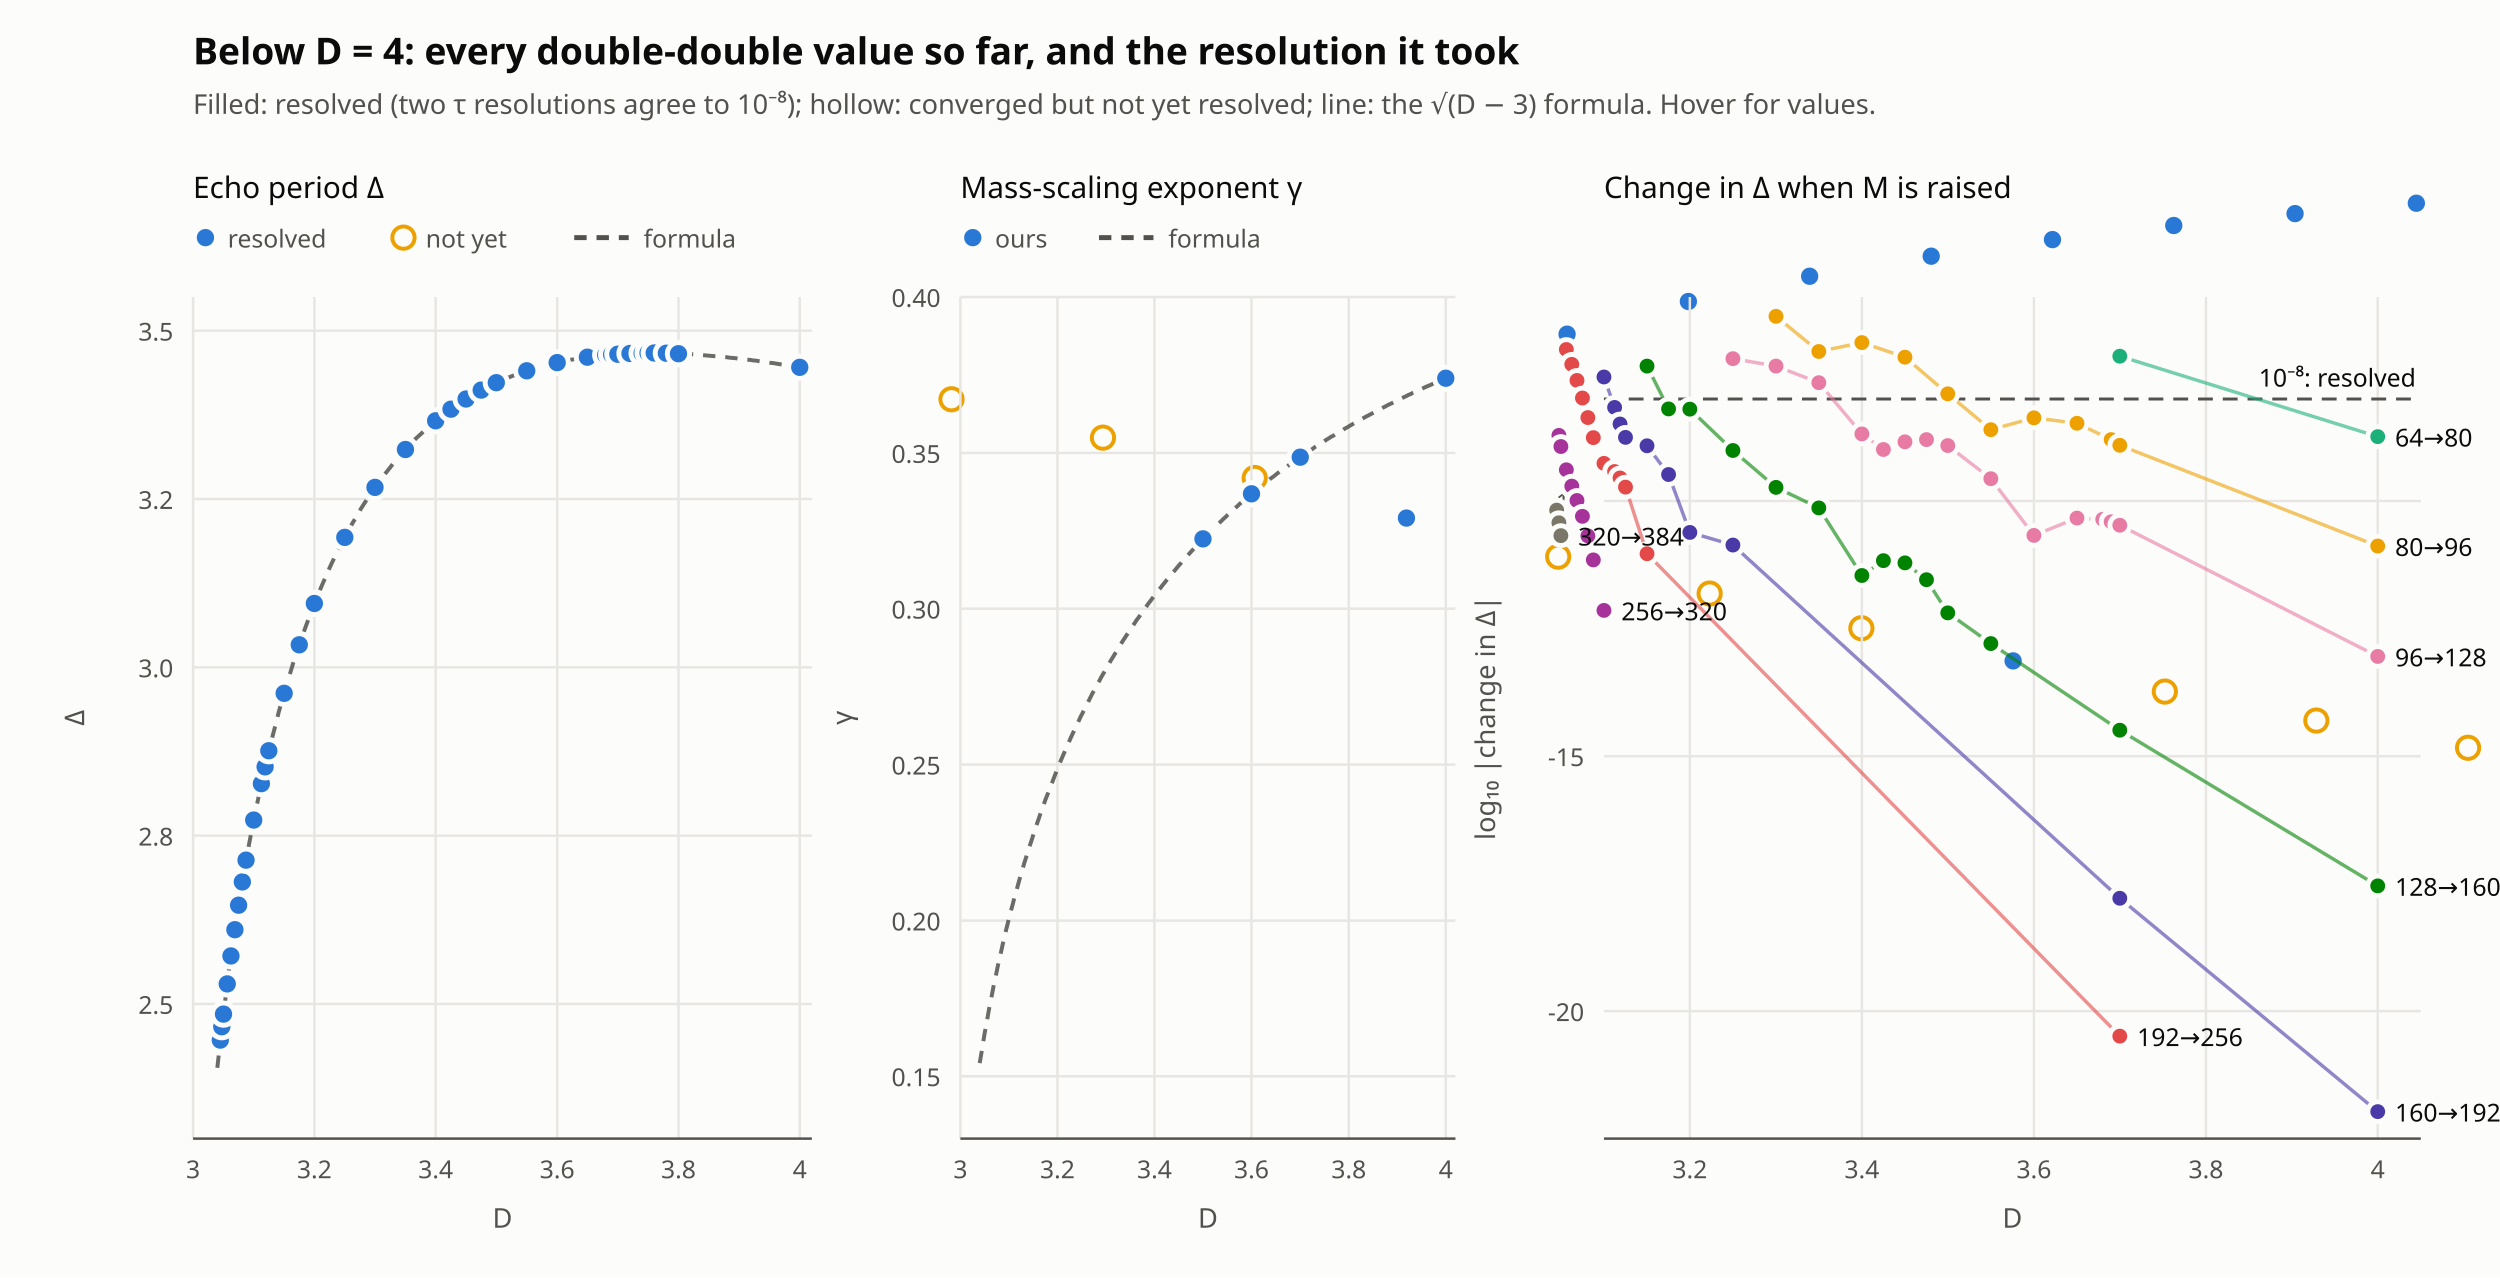
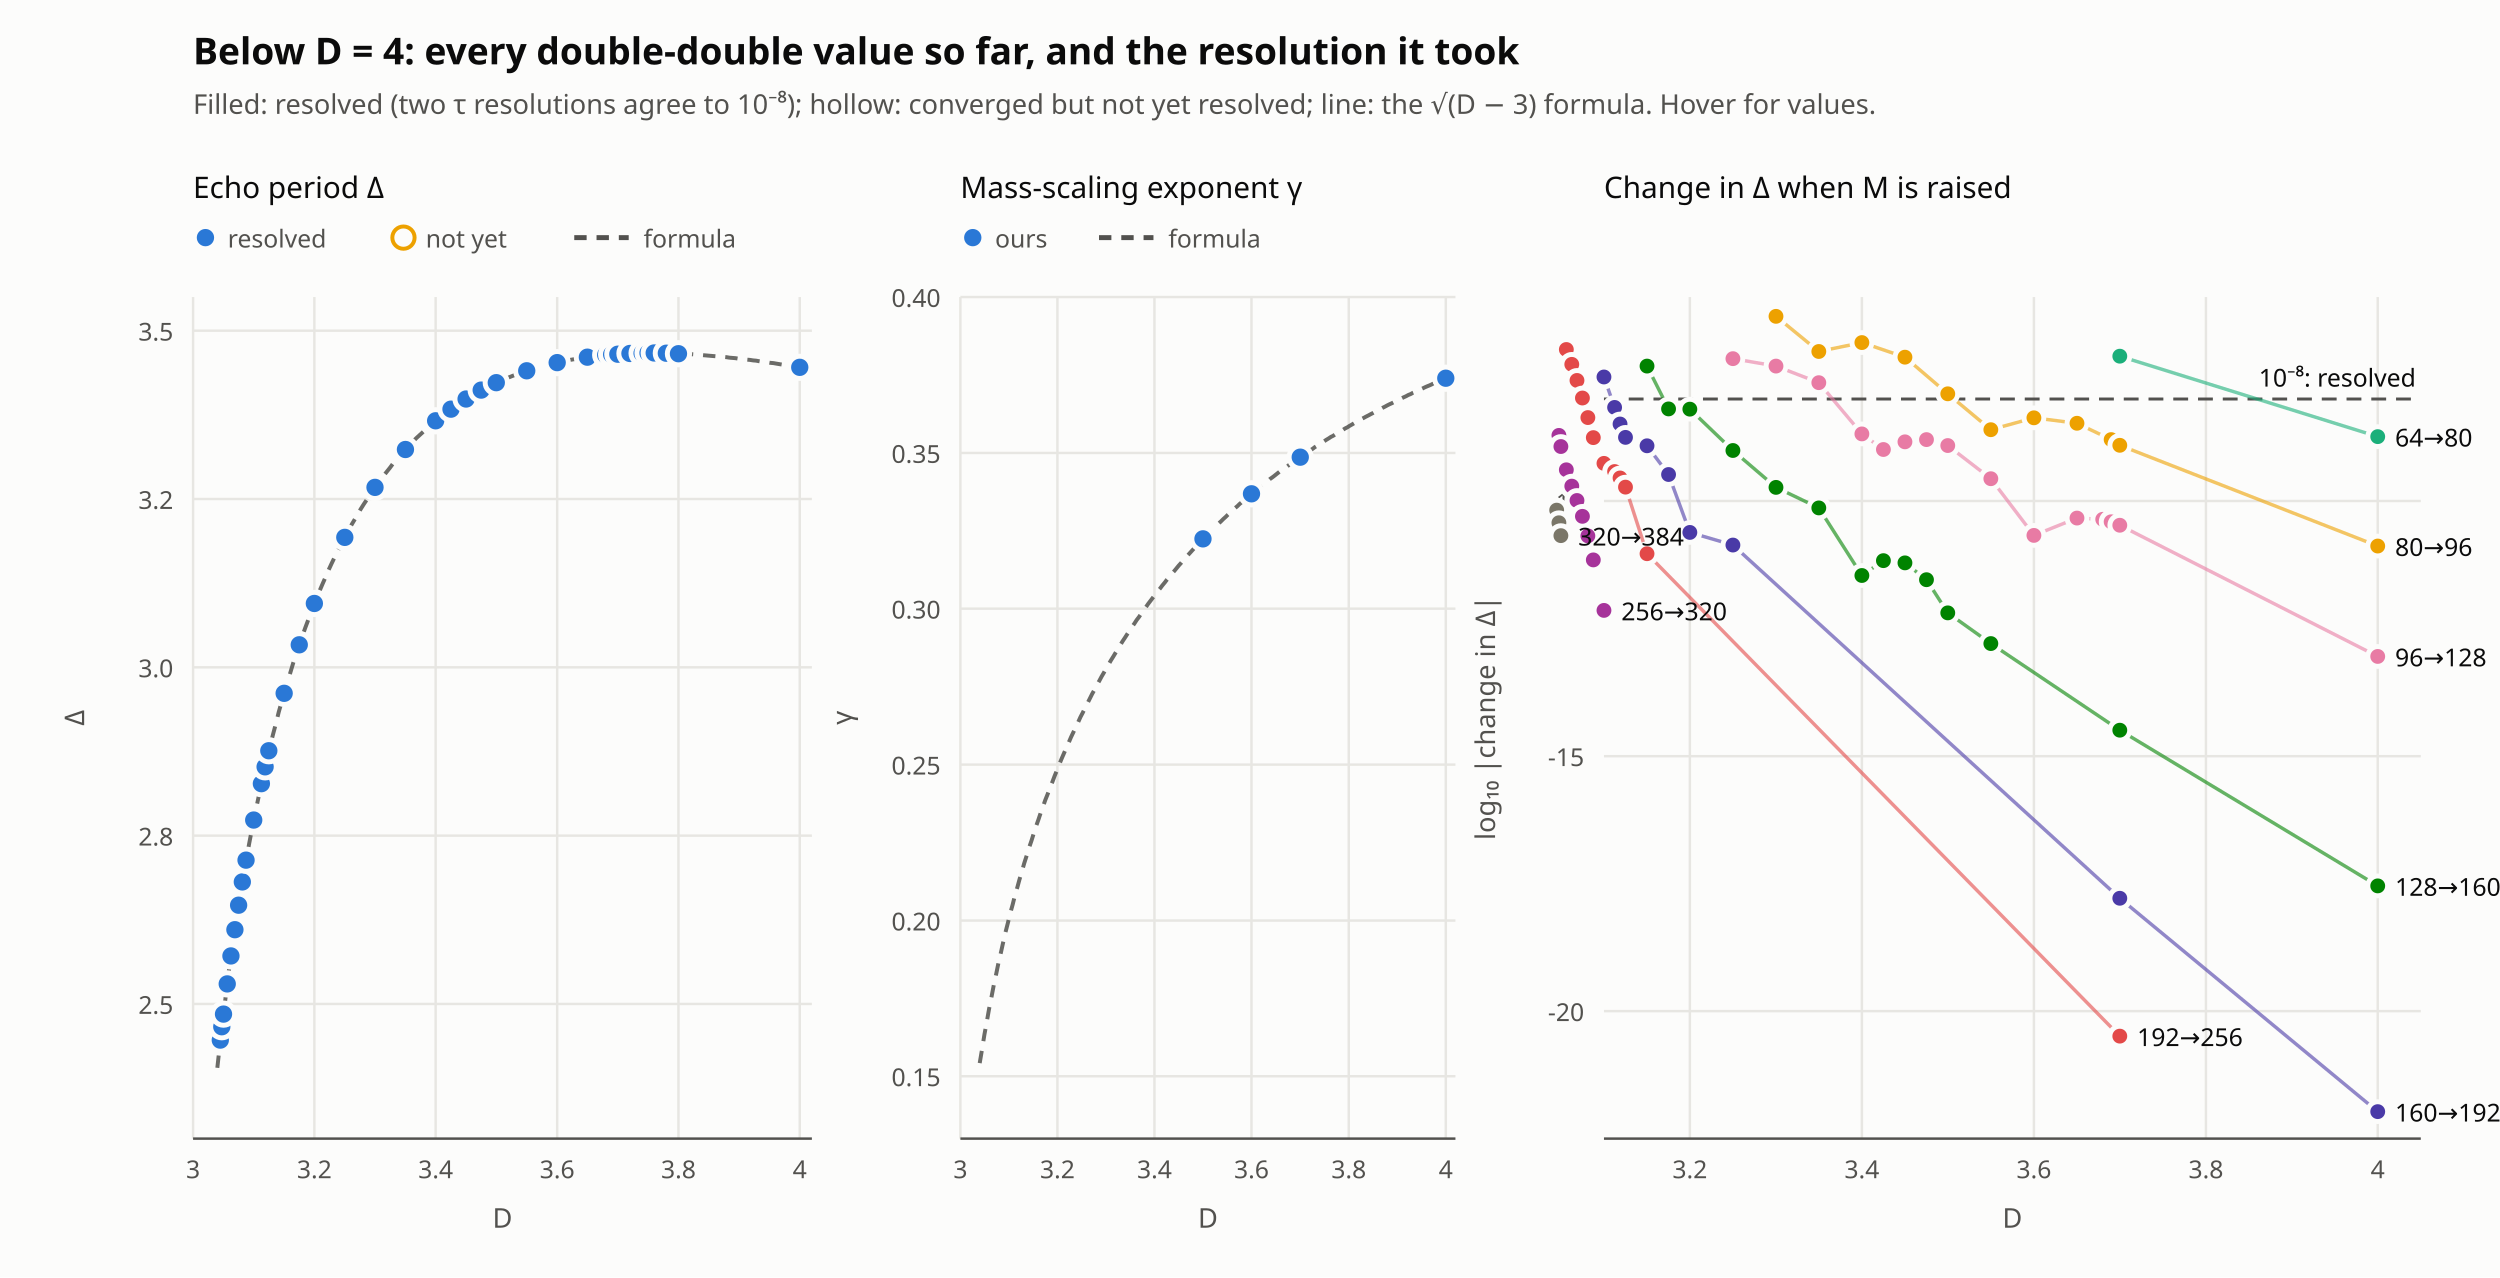
<svg xmlns="http://www.w3.org/2000/svg" width="1010" height="516" viewBox="0 0 1010 516" font-family="system-ui, sans-serif">
  <style>@media (prefers-color-scheme: dark){[fill="#fcfcfb"]{fill:#201f1d}[stroke="#fcfcfb"]{stroke:#201f1d}[fill="#0b0b0b"]{fill:#e8e6e3}[stroke="#0b0b0b"]{stroke:#e8e6e3}[fill="#52514e"]{fill:#a8a49d}[stroke="#52514e"]{stroke:#a8a49d}[fill="#e7e6e2"]{fill:#343230}[stroke="#e7e6e2"]{stroke:#343230}[fill="#efeeea"]{fill:#2a2927}[stroke="#efeeea"]{stroke:#2a2927}[fill="#f5f4f0"]{fill:#232221}[stroke="#f5f4f0"]{stroke:#232221}[fill="#eb6834"]{fill:#dd5c26}[stroke="#eb6834"]{stroke:#dd5c26}[fill="#7a7668"]{fill:#948e82}[stroke="#7a7668"]{stroke:#948e82}}</style>
  <rect width="1010" height="516" fill="#fcfcfb" />
  <text x="78.0" y="26.0" font-size="15" fill="#0b0b0b" text-anchor="start" font-weight="bold">Below D = 4: every double-double value so far, and the resolution it took</text>
  <text x="78.0" y="46.0" font-size="11" fill="#52514e" text-anchor="start" font-weight="normal">Filled: resolved (two τ resolutions agree to 10⁻⁸); hollow: converged but not yet resolved; line: the √(D − 3) formula. Hover for values.</text>
  <text x="78.0" y="80.0" font-size="12" fill="#0b0b0b" text-anchor="start" font-weight="normal">Echo period Δ</text>
  <line x1="78.0" y1="405.6" x2="328.0" y2="405.6" stroke="#e7e6e2" stroke-width="1" />
  <text x="70.0" y="409.6" font-size="10" fill="#52514e" text-anchor="end" font-weight="normal">2.5</text>
  <line x1="78.0" y1="337.6" x2="328.0" y2="337.6" stroke="#e7e6e2" stroke-width="1" />
  <text x="70.0" y="341.6" font-size="10" fill="#52514e" text-anchor="end" font-weight="normal">2.8</text>
  <line x1="78.0" y1="269.6" x2="328.0" y2="269.6" stroke="#e7e6e2" stroke-width="1" />
  <text x="70.0" y="273.6" font-size="10" fill="#52514e" text-anchor="end" font-weight="normal">3.0</text>
  <line x1="78.0" y1="201.6" x2="328.0" y2="201.6" stroke="#e7e6e2" stroke-width="1" />
  <text x="70.0" y="205.6" font-size="10" fill="#52514e" text-anchor="end" font-weight="normal">3.2</text>
  <line x1="78.0" y1="133.6" x2="328.0" y2="133.6" stroke="#e7e6e2" stroke-width="1" />
  <text x="70.0" y="137.6" font-size="10" fill="#52514e" text-anchor="end" font-weight="normal">3.5</text>
  <line x1="78.0" y1="120.0" x2="78.0" y2="460.0" stroke="#e7e6e2" stroke-width="1" />
  <text x="78.0" y="476.0" font-size="10" fill="#52514e" text-anchor="middle" font-weight="normal">3</text>
  <line x1="127.0" y1="120.0" x2="127.0" y2="460.0" stroke="#e7e6e2" stroke-width="1" />
  <text x="127.0" y="476.0" font-size="10" fill="#52514e" text-anchor="middle" font-weight="normal">3.2</text>
  <line x1="176.0" y1="120.0" x2="176.0" y2="460.0" stroke="#e7e6e2" stroke-width="1" />
  <text x="176.0" y="476.0" font-size="10" fill="#52514e" text-anchor="middle" font-weight="normal">3.4</text>
  <line x1="225.1" y1="120.0" x2="225.1" y2="460.0" stroke="#e7e6e2" stroke-width="1" />
  <text x="225.1" y="476.0" font-size="10" fill="#52514e" text-anchor="middle" font-weight="normal">3.6</text>
  <line x1="274.1" y1="120.0" x2="274.1" y2="460.0" stroke="#e7e6e2" stroke-width="1" />
  <text x="274.1" y="476.0" font-size="10" fill="#52514e" text-anchor="middle" font-weight="normal">3.8</text>
  <line x1="323.1" y1="120.0" x2="323.1" y2="460.0" stroke="#e7e6e2" stroke-width="1" />
  <text x="323.1" y="476.0" font-size="10" fill="#52514e" text-anchor="middle" font-weight="normal">4</text>
  <line x1="78.0" y1="460.0" x2="328.0" y2="460.0" stroke="#52514e" stroke-width="1" />
  <text x="203.0" y="496.0" font-size="11" fill="#52514e" text-anchor="middle" font-weight="normal">D</text>
  <text x="34.0" y="290.0" font-size="11" fill="#52514e" text-anchor="middle" transform="rotate(-90 34.0 290.0)">Δ</text>
  <path d="M87.8,431.4 L89.0,420.5 L90.2,410.4 L91.4,400.9 L92.5,391.9 L93.7,383.4 L94.9,375.3 L96.1,367.6 L97.3,360.2 L98.4,353.2 L99.6,346.5 L100.8,340.1 L102.0,333.9 L103.2,328.0 L104.4,322.3 L105.5,316.8 L106.7,311.5 L107.9,306.4 L109.1,301.5 L110.3,296.7 L111.5,292.2 L112.6,287.7 L113.8,283.5 L115.0,279.3 L116.2,275.3 L117.4,271.4 L118.5,267.7 L119.7,264.0 L120.9,260.5 L122.1,257.1 L123.3,253.7 L124.5,250.5 L125.6,247.4 L126.8,244.3 L128.0,241.4 L129.2,238.5 L130.4,235.7 L131.6,233.0 L132.7,230.4 L133.9,227.8 L135.1,225.3 L136.3,222.9 L137.5,220.5 L138.6,218.3 L139.8,216.0 L141.0,213.9 L142.2,211.7 L143.4,209.7 L144.6,207.7 L145.7,205.7 L146.9,203.8 L148.1,202.0 L149.3,200.2 L150.5,198.4 L151.7,196.7 L152.8,195.1 L154.0,193.5 L155.2,191.9 L156.4,190.4 L157.6,188.9 L158.7,187.4 L159.9,186.0 L161.1,184.6 L162.3,183.3 L163.5,182.0 L164.7,180.7 L165.8,179.4 L167.0,178.2 L168.2,177.0 L169.4,175.9 L170.6,174.8 L171.8,173.7 L172.9,172.6 L174.1,171.6 L175.3,170.6 L176.5,169.6 L177.7,168.7 L178.8,167.7 L180.0,166.8 L181.2,166.0 L182.4,165.1 L183.6,164.3 L184.8,163.5 L185.9,162.7 L187.1,161.9 L188.3,161.2 L189.5,160.4 L190.7,159.7 L191.9,159.1 L193.0,158.4 L194.2,157.7 L195.4,157.1 L196.6,156.5 L197.8,155.9 L198.9,155.3 L200.1,154.8 L201.3,154.3 L202.5,153.7 L203.7,153.2 L204.9,152.7 L206.0,152.3 L207.2,151.8 L208.4,151.3 L209.6,150.9 L210.8,150.5 L212.0,150.1 L213.1,149.7 L214.3,149.3 L215.5,149.0 L216.7,148.6 L217.9,148.3 L219.0,147.9 L220.2,147.6 L221.4,147.3 L222.6,147.0 L223.8,146.8 L225.0,146.5 L226.1,146.2 L227.3,146.0 L228.5,145.7 L229.7,145.5 L230.9,145.3 L232.1,145.1 L233.2,144.9 L234.4,144.7 L235.6,144.5 L236.8,144.4 L238.0,144.2 L239.1,144.0 L240.3,143.9 L241.5,143.8 L242.7,143.6 L243.9,143.5 L245.1,143.4 L246.2,143.3 L247.4,143.2 L248.6,143.1 L249.8,143.1 L251.0,143.0 L252.2,142.9 L253.3,142.9 L254.5,142.8 L255.7,142.8 L256.9,142.7 L258.1,142.7 L259.2,142.7 L260.4,142.7 L261.6,142.6 L262.8,142.6 L264.0,142.6 L265.2,142.6 L266.3,142.7 L267.5,142.7 L268.7,142.7 L269.9,142.7 L271.1,142.8 L272.3,142.8 L273.4,142.8 L274.6,142.9 L275.8,143.0 L277.0,143.0 L278.2,143.1 L279.3,143.1 L280.5,143.2 L281.7,143.3 L282.9,143.4 L284.1,143.5 L285.3,143.6 L286.4,143.7 L287.6,143.8 L288.8,143.9 L290.0,144.0 L291.2,144.1 L292.4,144.2 L293.5,144.3 L294.7,144.5 L295.9,144.6 L297.1,144.7 L298.3,144.9 L299.5,145.0 L300.6,145.1 L301.8,145.3 L303.0,145.4 L304.2,145.6 L305.4,145.7 L306.5,145.9 L307.7,146.1 L308.9,146.2 L310.1,146.4 L311.3,146.6 L312.5,146.7 L313.6,146.9 L314.8,147.1 L316.0,147.3 L317.2,147.5 L318.4,147.7 L319.6,147.8 L320.7,148.0 L321.9,148.2 L323.1,148.4" fill="none" stroke="#52514e" stroke-width="1.6" stroke-opacity="0.85" stroke-linejoin="round" stroke-dasharray="5 4" />
  <g>
    <circle cx="89.0" cy="420.2" r="4.5" fill="#2a78d6" stroke="#fcfcfb" stroke-width="2" />
  </g>
  <g>
    <circle cx="89.6" cy="414.8" r="4.5" fill="#2a78d6" stroke="#fcfcfb" stroke-width="2" />
  </g>
  <g>
    <circle cx="90.3" cy="409.7" r="4.5" fill="#2a78d6" stroke="#fcfcfb" stroke-width="2" />
  </g>
  <g>
    <circle cx="91.8" cy="397.5" r="4.5" fill="#2a78d6" stroke="#fcfcfb" stroke-width="2" />
  </g>
  <g>
    <circle cx="93.3" cy="386.2" r="4.5" fill="#2a78d6" stroke="#fcfcfb" stroke-width="2" />
  </g>
  <g>
    <circle cx="94.9" cy="375.6" r="4.5" fill="#2a78d6" stroke="#fcfcfb" stroke-width="2" />
  </g>
  <g>
    <circle cx="96.4" cy="365.7" r="4.5" fill="#2a78d6" stroke="#fcfcfb" stroke-width="2" />
  </g>
  <g>
    <circle cx="97.9" cy="356.3" r="4.5" fill="#2a78d6" stroke="#fcfcfb" stroke-width="2" />
  </g>
  <g>
    <circle cx="99.4" cy="347.5" r="4.5" fill="#2a78d6" stroke="#fcfcfb" stroke-width="2" />
  </g>
  <g>
    <circle cx="102.5" cy="331.3" r="4.5" fill="#2a78d6" stroke="#fcfcfb" stroke-width="2" />
  </g>
  <g>
    <circle cx="105.6" cy="316.6" r="4.5" fill="#2a78d6" stroke="#fcfcfb" stroke-width="2" />
  </g>
  <g>
    <circle cx="107.1" cy="309.8" r="4.5" fill="#2a78d6" stroke="#fcfcfb" stroke-width="2" />
  </g>
  <g>
    <circle cx="108.6" cy="303.3" r="4.5" fill="#2a78d6" stroke="#fcfcfb" stroke-width="2" />
  </g>
  <g>
    <circle cx="114.8" cy="280.1" r="4.5" fill="#2a78d6" stroke="#fcfcfb" stroke-width="2" />
  </g>
  <g>
    <circle cx="120.9" cy="260.5" r="4.5" fill="#2a78d6" stroke="#fcfcfb" stroke-width="2" />
  </g>
  <g>
    <circle cx="127.0" cy="243.8" r="4.5" fill="#2a78d6" stroke="#fcfcfb" stroke-width="2" />
  </g>
  <g>
    <circle cx="139.3" cy="217.1" r="4.5" fill="#2a78d6" stroke="#fcfcfb" stroke-width="2" />
  </g>
  <g>
    <circle cx="151.5" cy="196.9" r="4.5" fill="#2a78d6" stroke="#fcfcfb" stroke-width="2" />
  </g>
  <g>
    <circle cx="163.8" cy="181.6" r="4.5" fill="#2a78d6" stroke="#fcfcfb" stroke-width="2" />
  </g>
  <g>
    <circle cx="176.0" cy="170.0" r="4.5" fill="#2a78d6" stroke="#fcfcfb" stroke-width="2" />
  </g>
  <g>
    <circle cx="182.2" cy="165.3" r="4.5" fill="#2a78d6" stroke="#fcfcfb" stroke-width="2" />
  </g>
  <g>
    <circle cx="188.3" cy="161.2" r="4.5" fill="#2a78d6" stroke="#fcfcfb" stroke-width="2" />
  </g>
  <g>
    <circle cx="194.4" cy="157.6" r="4.5" fill="#2a78d6" stroke="#fcfcfb" stroke-width="2" />
  </g>
  <g>
    <circle cx="200.5" cy="154.6" r="4.5" fill="#2a78d6" stroke="#fcfcfb" stroke-width="2" />
  </g>
  <g>
    <circle cx="212.8" cy="149.8" r="4.5" fill="#2a78d6" stroke="#fcfcfb" stroke-width="2" />
  </g>
  <g>
    <circle cx="225.1" cy="146.5" r="4.5" fill="#2a78d6" stroke="#fcfcfb" stroke-width="2" />
  </g>
  <g>
    <circle cx="237.3" cy="144.3" r="4.5" fill="#2a78d6" stroke="#fcfcfb" stroke-width="2" />
  </g>
  <g>
    <circle cx="244.7" cy="143.4" r="4.5" fill="#2a78d6" stroke="#fcfcfb" stroke-width="2" />
  </g>
  <g>
    <circle cx="247.1" cy="143.2" r="4.5" fill="#2a78d6" stroke="#fcfcfb" stroke-width="2" />
  </g>
  <g>
    <circle cx="249.6" cy="143.1" r="4.5" fill="#2a78d6" stroke="#fcfcfb" stroke-width="2" />
  </g>
  <g>
    <circle cx="254.5" cy="142.8" r="4.5" fill="#2a78d6" stroke="#fcfcfb" stroke-width="2" />
  </g>
  <g>
    <circle cx="259.4" cy="142.7" r="4.5" fill="#2a78d6" stroke="#fcfcfb" stroke-width="2" />
  </g>
  <g>
    <circle cx="261.8" cy="142.6" r="4.5" fill="#2a78d6" stroke="#fcfcfb" stroke-width="2" />
  </g>
  <g>
    <circle cx="264.3" cy="142.6" r="4.5" fill="#2a78d6" stroke="#fcfcfb" stroke-width="2" />
  </g>
  <g>
    <circle cx="269.2" cy="142.7" r="4.5" fill="#2a78d6" stroke="#fcfcfb" stroke-width="2" />
  </g>
  <g>
    <circle cx="274.1" cy="142.9" r="4.5" fill="#2a78d6" stroke="#fcfcfb" stroke-width="2" />
  </g>
  <g>
    <circle cx="323.1" cy="148.4" r="4.5" fill="#2a78d6" stroke="#fcfcfb" stroke-width="2" />
  </g>
  <g>
-     <circle cx="384.4" cy="161.3" r="4.5" fill="#fcfcfb" stroke="#eda100" stroke-width="1.6" />
-   </g>
-   <g>
-     <circle cx="445.6" cy="176.8" r="4.5" fill="#fcfcfb" stroke="#eda100" stroke-width="1.6" />
-   </g>
-   <g>
-     <circle cx="506.9" cy="193.1" r="4.5" fill="#fcfcfb" stroke="#eda100" stroke-width="1.6" />
-   </g>
-   <g>
-     <circle cx="568.2" cy="209.3" r="4.5" fill="#2a78d6" stroke="#fcfcfb" stroke-width="2" />
-   </g>
-   <g>
-     <circle cx="629.5" cy="224.9" r="4.5" fill="#fcfcfb" stroke="#eda100" stroke-width="1.6" />
-   </g>
-   <g>
-     <circle cx="690.7" cy="239.8" r="4.5" fill="#fcfcfb" stroke="#eda100" stroke-width="1.6" />
-   </g>
-   <g>
-     <circle cx="752.0" cy="253.8" r="4.5" fill="#fcfcfb" stroke="#eda100" stroke-width="1.6" />
-   </g>
-   <g>
-     <circle cx="813.3" cy="267.0" r="4.5" fill="#2a78d6" stroke="#fcfcfb" stroke-width="2" />
-   </g>
-   <g>
-     <circle cx="874.6" cy="279.4" r="4.5" fill="#fcfcfb" stroke="#eda100" stroke-width="1.6" />
-   </g>
-   <g>
-     <circle cx="935.8" cy="291.1" r="4.5" fill="#fcfcfb" stroke="#eda100" stroke-width="1.6" />
-   </g>
-   <g>
-     <circle cx="997.1" cy="302.1" r="4.5" fill="#fcfcfb" stroke="#eda100" stroke-width="1.6" />
-   </g>
-   <g>
-     <circle cx="1058.4" cy="312.4" r="4.5" fill="#fcfcfb" stroke="#eda100" stroke-width="1.6" />
-   </g>
-   <g>
-     <circle cx="1119.7" cy="322.1" r="4.5" fill="#fcfcfb" stroke="#eda100" stroke-width="1.6" />
-   </g>
-   <g>
-     <circle cx="1180.9" cy="331.2" r="4.5" fill="#fcfcfb" stroke="#eda100" stroke-width="1.6" />
-   </g>
-   <g>
-     <circle cx="1195.5" cy="333.3" r="4.5" fill="#fcfcfb" stroke="#eda100" stroke-width="1.6" />
-   </g>
-   <g>
-     <circle cx="1242.2" cy="339.8" r="4.5" fill="#fcfcfb" stroke="#eda100" stroke-width="1.6" />
-   </g>
-   <g>
-     <circle cx="1273.6" cy="344.1" r="4.5" fill="#fcfcfb" stroke="#eda100" stroke-width="1.6" />
-   </g>
-   <g>
-     <circle cx="1303.5" cy="348.0" r="4.5" fill="#2a78d6" stroke="#fcfcfb" stroke-width="2" />
-   </g>
-   <g>
-     <circle cx="1318.0" cy="349.9" r="4.5" fill="#fcfcfb" stroke="#eda100" stroke-width="1.6" />
-   </g>
-   <g>
-     <circle cx="1337.2" cy="352.3" r="4.5" fill="#fcfcfb" stroke="#eda100" stroke-width="1.6" />
-   </g>
-   <g>
-     <circle cx="1352.5" cy="354.2" r="4.5" fill="#fcfcfb" stroke="#eda100" stroke-width="1.6" />
-   </g>
-   <g>
    <circle cx="83.0" cy="96.0" r="4.5" fill="#2a78d6" stroke="#fcfcfb" stroke-width="2" />
  </g>
  <text x="92.0" y="100.0" font-size="10" fill="#52514e" text-anchor="start" font-weight="normal">resolved</text>
  <g>
    <circle cx="163.0" cy="96.0" r="4.5" fill="#fcfcfb" stroke="#eda100" stroke-width="1.6" />
  </g>
  <text x="172.0" y="100.0" font-size="10" fill="#52514e" text-anchor="start" font-weight="normal">not yet</text>
  <line x1="232.0" y1="96.0" x2="254.0" y2="96.0" stroke="#52514e" stroke-width="2" stroke-dasharray="5 4" />
  <text x="260.0" y="100.0" font-size="10" fill="#52514e" text-anchor="start" font-weight="normal">formula</text>
  <text x="388.0" y="80.0" font-size="12" fill="#0b0b0b" text-anchor="start" font-weight="normal">Mass-scaling exponent γ</text>
  <line x1="388.0" y1="434.8" x2="588.0" y2="434.8" stroke="#e7e6e2" stroke-width="1" />
  <text x="380.0" y="438.8" font-size="10" fill="#52514e" text-anchor="end" font-weight="normal">0.15</text>
  <line x1="388.0" y1="371.9" x2="588.0" y2="371.9" stroke="#e7e6e2" stroke-width="1" />
  <text x="380.0" y="375.9" font-size="10" fill="#52514e" text-anchor="end" font-weight="normal">0.20</text>
  <line x1="388.0" y1="308.9" x2="588.0" y2="308.9" stroke="#e7e6e2" stroke-width="1" />
  <text x="380.0" y="312.9" font-size="10" fill="#52514e" text-anchor="end" font-weight="normal">0.25</text>
  <line x1="388.0" y1="245.9" x2="588.0" y2="245.9" stroke="#e7e6e2" stroke-width="1" />
  <text x="380.0" y="249.9" font-size="10" fill="#52514e" text-anchor="end" font-weight="normal">0.30</text>
  <line x1="388.0" y1="183.0" x2="588.0" y2="183.0" stroke="#e7e6e2" stroke-width="1" />
  <text x="380.0" y="187.0" font-size="10" fill="#52514e" text-anchor="end" font-weight="normal">0.35</text>
  <line x1="388.0" y1="120.0" x2="588.0" y2="120.0" stroke="#e7e6e2" stroke-width="1" />
  <text x="380.0" y="124.0" font-size="10" fill="#52514e" text-anchor="end" font-weight="normal">0.40</text>
  <line x1="388.0" y1="120.0" x2="388.0" y2="460.0" stroke="#e7e6e2" stroke-width="1" />
  <text x="388.0" y="476.0" font-size="10" fill="#52514e" text-anchor="middle" font-weight="normal">3</text>
  <line x1="427.2" y1="120.0" x2="427.2" y2="460.0" stroke="#e7e6e2" stroke-width="1" />
  <text x="427.2" y="476.0" font-size="10" fill="#52514e" text-anchor="middle" font-weight="normal">3.2</text>
  <line x1="466.4" y1="120.0" x2="466.4" y2="460.0" stroke="#e7e6e2" stroke-width="1" />
  <text x="466.4" y="476.0" font-size="10" fill="#52514e" text-anchor="middle" font-weight="normal">3.4</text>
  <line x1="505.6" y1="120.0" x2="505.6" y2="460.0" stroke="#e7e6e2" stroke-width="1" />
  <text x="505.6" y="476.0" font-size="10" fill="#52514e" text-anchor="middle" font-weight="normal">3.6</text>
  <line x1="544.9" y1="120.0" x2="544.9" y2="460.0" stroke="#e7e6e2" stroke-width="1" />
  <text x="544.9" y="476.0" font-size="10" fill="#52514e" text-anchor="middle" font-weight="normal">3.8</text>
  <line x1="584.1" y1="120.0" x2="584.1" y2="460.0" stroke="#e7e6e2" stroke-width="1" />
  <text x="584.1" y="476.0" font-size="10" fill="#52514e" text-anchor="middle" font-weight="normal">4</text>
  <line x1="388.0" y1="460.0" x2="588.0" y2="460.0" stroke="#52514e" stroke-width="1" />
  <text x="488.0" y="496.0" font-size="11" fill="#52514e" text-anchor="middle" font-weight="normal">D</text>
  <text x="344.0" y="290.0" font-size="11" fill="#52514e" text-anchor="middle" transform="rotate(-90 344.0 290.0)">γ</text>
  <path d="M395.8,429.5 L396.8,423.6 L397.7,418.0 L398.7,412.6 L399.6,407.5 L400.6,402.6 L401.5,397.9 L402.5,393.3 L403.4,388.9 L404.4,384.7 L405.3,380.6 L406.2,376.7 L407.2,372.8 L408.1,369.1 L409.1,365.5 L410.0,361.9 L411.0,358.5 L411.9,355.2 L412.9,351.9 L413.8,348.7 L414.8,345.6 L415.7,342.6 L416.7,339.7 L417.6,336.8 L418.5,334.0 L419.5,331.2 L420.4,328.5 L421.4,325.8 L422.3,323.2 L423.3,320.7 L424.2,318.2 L425.2,315.8 L426.1,313.4 L427.1,311.0 L428.0,308.7 L428.9,306.5 L429.9,304.2 L430.8,302.1 L431.8,299.9 L432.7,297.8 L433.7,295.7 L434.6,293.7 L435.6,291.7 L436.5,289.7 L437.5,287.8 L438.4,285.9 L439.4,284.0 L440.3,282.2 L441.2,280.4 L442.2,278.6 L443.1,276.8 L444.1,275.1 L445.0,273.4 L446.0,271.7 L446.9,270.0 L447.9,268.4 L448.8,266.8 L449.8,265.2 L450.7,263.7 L451.7,262.1 L452.6,260.6 L453.5,259.1 L454.5,257.6 L455.4,256.2 L456.4,254.7 L457.3,253.3 L458.3,251.9 L459.2,250.5 L460.2,249.2 L461.1,247.8 L462.1,246.5 L463.0,245.2 L463.9,243.9 L464.9,242.6 L465.8,241.4 L466.8,240.1 L467.7,238.9 L468.7,237.7 L469.6,236.5 L470.6,235.3 L471.5,234.1 L472.5,233.0 L473.4,231.8 L474.4,230.7 L475.3,229.6 L476.2,228.5 L477.2,227.4 L478.1,226.3 L479.1,225.2 L480.0,224.2 L481.0,223.1 L481.9,222.1 L482.9,221.1 L483.8,220.1 L484.8,219.1 L485.7,218.1 L486.7,217.1 L487.6,216.1 L488.5,215.2 L489.5,214.2 L490.4,213.3 L491.4,212.4 L492.3,211.5 L493.3,210.6 L494.2,209.7 L495.2,208.8 L496.1,207.9 L497.1,207.0 L498.0,206.2 L498.9,205.3 L499.9,204.5 L500.8,203.6 L501.8,202.8 L502.7,202.0 L503.7,201.2 L504.6,200.4 L505.6,199.6 L506.5,198.8 L507.5,198.0 L508.4,197.3 L509.4,196.5 L510.3,195.7 L511.2,195.0 L512.2,194.3 L513.1,193.5 L514.1,192.8 L515.0,192.1 L516.0,191.3 L516.9,190.6 L517.9,189.9 L518.8,189.2 L519.8,188.6 L520.7,187.9 L521.6,187.2 L522.6,186.5 L523.5,185.9 L524.5,185.2 L525.4,184.5 L526.4,183.9 L527.3,183.2 L528.3,182.6 L529.2,182.0 L530.2,181.4 L531.1,180.7 L532.1,180.1 L533.0,179.5 L533.9,178.9 L534.9,178.3 L535.8,177.7 L536.8,177.1 L537.7,176.5 L538.7,176.0 L539.6,175.4 L540.6,174.8 L541.5,174.2 L542.5,173.7 L543.4,173.1 L544.4,172.6 L545.3,172.0 L546.2,171.5 L547.2,170.9 L548.1,170.4 L549.1,169.9 L550.0,169.3 L551.0,168.8 L551.9,168.3 L552.9,167.8 L553.8,167.3 L554.8,166.8 L555.7,166.3 L556.6,165.8 L557.6,165.3 L558.5,164.8 L559.5,164.3 L560.4,163.8 L561.4,163.3 L562.3,162.9 L563.3,162.4 L564.2,161.9 L565.2,161.4 L566.1,161.0 L567.1,160.5 L568.0,160.1 L568.9,159.6 L569.9,159.2 L570.8,158.7 L571.8,158.3 L572.7,157.8 L573.7,157.4 L574.6,157.0 L575.6,156.5 L576.5,156.1 L577.5,155.7 L578.4,155.3 L579.3,154.8 L580.3,154.4 L581.2,154.0 L582.2,153.6 L583.1,153.2 L584.1,152.8" fill="none" stroke="#52514e" stroke-width="1.6" stroke-opacity="0.85" stroke-linejoin="round" stroke-dasharray="5 4" />
  <g>
    <circle cx="486.0" cy="217.7" r="4.5" fill="#2a78d6" stroke="#fcfcfb" stroke-width="2" />
  </g>
  <g>
    <circle cx="505.6" cy="199.5" r="4.5" fill="#2a78d6" stroke="#fcfcfb" stroke-width="2" />
  </g>
  <g>
    <circle cx="525.3" cy="184.7" r="4.5" fill="#2a78d6" stroke="#fcfcfb" stroke-width="2" />
  </g>
  <g>
    <circle cx="584.1" cy="152.8" r="4.5" fill="#2a78d6" stroke="#fcfcfb" stroke-width="2" />
  </g>
  <g>
-     <circle cx="633.1" cy="135.0" r="4.5" fill="#2a78d6" stroke="#fcfcfb" stroke-width="2" />
-   </g>
-   <g>
-     <circle cx="682.1" cy="121.8" r="4.5" fill="#2a78d6" stroke="#fcfcfb" stroke-width="2" />
-   </g>
-   <g>
-     <circle cx="731.1" cy="111.6" r="4.5" fill="#2a78d6" stroke="#fcfcfb" stroke-width="2" />
-   </g>
-   <g>
-     <circle cx="780.2" cy="103.5" r="4.5" fill="#2a78d6" stroke="#fcfcfb" stroke-width="2" />
-   </g>
-   <g>
-     <circle cx="829.2" cy="96.8" r="4.5" fill="#2a78d6" stroke="#fcfcfb" stroke-width="2" />
-   </g>
-   <g>
-     <circle cx="878.2" cy="91.1" r="4.5" fill="#2a78d6" stroke="#fcfcfb" stroke-width="2" />
-   </g>
-   <g>
-     <circle cx="927.2" cy="86.3" r="4.5" fill="#2a78d6" stroke="#fcfcfb" stroke-width="2" />
-   </g>
-   <g>
-     <circle cx="976.2" cy="82.1" r="4.5" fill="#2a78d6" stroke="#fcfcfb" stroke-width="2" />
-   </g>
-   <g>
-     <circle cx="1025.3" cy="78.5" r="4.5" fill="#2a78d6" stroke="#fcfcfb" stroke-width="2" />
-   </g>
-   <g>
-     <circle cx="1074.3" cy="75.2" r="4.5" fill="#2a78d6" stroke="#fcfcfb" stroke-width="2" />
-   </g>
-   <g>
-     <circle cx="1123.3" cy="72.3" r="4.5" fill="#2a78d6" stroke="#fcfcfb" stroke-width="2" />
-   </g>
-   <g>
-     <circle cx="1172.3" cy="69.6" r="4.5" fill="#2a78d6" stroke="#fcfcfb" stroke-width="2" />
-   </g>
-   <g>
-     <circle cx="1221.3" cy="67.2" r="4.5" fill="#2a78d6" stroke="#fcfcfb" stroke-width="2" />
-   </g>
-   <g>
-     <circle cx="1270.4" cy="65.1" r="4.5" fill="#2a78d6" stroke="#fcfcfb" stroke-width="2" />
-   </g>
-   <g>
-     <circle cx="1282.0" cy="64.6" r="4.5" fill="#2a78d6" stroke="#fcfcfb" stroke-width="2" />
-   </g>
-   <g>
-     <circle cx="1319.4" cy="63.0" r="4.5" fill="#2a78d6" stroke="#fcfcfb" stroke-width="2" />
-   </g>
-   <g>
-     <circle cx="1344.5" cy="62.1" r="4.5" fill="#2a78d6" stroke="#fcfcfb" stroke-width="2" />
-   </g>
-   <g>
-     <circle cx="1368.4" cy="61.2" r="4.5" fill="#2a78d6" stroke="#fcfcfb" stroke-width="2" />
-   </g>
-   <g>
-     <circle cx="1380.0" cy="60.7" r="4.5" fill="#2a78d6" stroke="#fcfcfb" stroke-width="2" />
-   </g>
-   <g>
-     <circle cx="1395.4" cy="60.2" r="4.5" fill="#2a78d6" stroke="#fcfcfb" stroke-width="2" />
-   </g>
-   <g>
-     <circle cx="1407.6" cy="59.8" r="4.5" fill="#2a78d6" stroke="#fcfcfb" stroke-width="2" />
-   </g>
-   <g>
    <circle cx="393.0" cy="96.0" r="4.5" fill="#2a78d6" stroke="#fcfcfb" stroke-width="2" />
  </g>
  <text x="402.0" y="100.0" font-size="10" fill="#52514e" text-anchor="start" font-weight="normal">ours</text>
  <line x1="444.0" y1="96.0" x2="466.0" y2="96.0" stroke="#52514e" stroke-width="2" stroke-dasharray="5 4" />
  <text x="472.0" y="100.0" font-size="10" fill="#52514e" text-anchor="start" font-weight="normal">formula</text>
  <text x="648.0" y="80.0" font-size="12" fill="#0b0b0b" text-anchor="start" font-weight="normal">Change in Δ when M is raised</text>
  <line x1="648.0" y1="408.5" x2="978.0" y2="408.5" stroke="#e7e6e2" stroke-width="1" />
  <text x="640.0" y="412.5" font-size="10" fill="#52514e" text-anchor="end" font-weight="normal">-20</text>
  <line x1="648.0" y1="305.5" x2="978.0" y2="305.5" stroke="#e7e6e2" stroke-width="1" />
  <text x="640.0" y="309.5" font-size="10" fill="#52514e" text-anchor="end" font-weight="normal">-15</text>
  <line x1="648.0" y1="202.4" x2="978.0" y2="202.4" stroke="#e7e6e2" stroke-width="1" />
  <text x="640.0" y="206.4" font-size="10" fill="#52514e" text-anchor="end" font-weight="normal">-10</text>
  <line x1="682.7" y1="120.0" x2="682.7" y2="460.0" stroke="#e7e6e2" stroke-width="1" />
  <text x="682.7" y="476.0" font-size="10" fill="#52514e" text-anchor="middle" font-weight="normal">3.2</text>
  <line x1="752.2" y1="120.0" x2="752.2" y2="460.0" stroke="#e7e6e2" stroke-width="1" />
  <text x="752.2" y="476.0" font-size="10" fill="#52514e" text-anchor="middle" font-weight="normal">3.4</text>
  <line x1="821.7" y1="120.0" x2="821.7" y2="460.0" stroke="#e7e6e2" stroke-width="1" />
  <text x="821.7" y="476.0" font-size="10" fill="#52514e" text-anchor="middle" font-weight="normal">3.6</text>
  <line x1="891.2" y1="120.0" x2="891.2" y2="460.0" stroke="#e7e6e2" stroke-width="1" />
  <text x="891.2" y="476.0" font-size="10" fill="#52514e" text-anchor="middle" font-weight="normal">3.8</text>
  <line x1="960.6" y1="120.0" x2="960.6" y2="460.0" stroke="#e7e6e2" stroke-width="1" />
  <text x="960.6" y="476.0" font-size="10" fill="#52514e" text-anchor="middle" font-weight="normal">4</text>
  <line x1="648.0" y1="460.0" x2="978.0" y2="460.0" stroke="#52514e" stroke-width="1" />
  <text x="813.0" y="496.0" font-size="11" fill="#52514e" text-anchor="middle" font-weight="normal">D</text>
  <text x="604.0" y="290.0" font-size="11" fill="#52514e" text-anchor="middle" transform="rotate(-90 604.0 290.0)">log₁₀ |change in Δ|</text>
  <line x1="648.0" y1="161.2" x2="978.0" y2="161.2" stroke="#52514e" stroke-width="1.2" stroke-dasharray="6 4" />
  <text x="976.0" y="156.2" font-size="10" fill="#0b0b0b" text-anchor="end" font-weight="normal">10⁻⁸: resolved</text>
  <path d="M856.4,143.9 L960.6,176.4" fill="none" stroke="#1baf7a" stroke-width="1.4" stroke-opacity="0.6" stroke-linejoin="round" />
  <g>
    <circle cx="856.4" cy="143.9" r="4" fill="#1baf7a" stroke="#fcfcfb" stroke-width="2" />
  </g>
  <g>
    <circle cx="960.6" cy="176.4" r="4" fill="#1baf7a" stroke="#fcfcfb" stroke-width="2" />
  </g>
  <text x="967.6" y="180.4" font-size="10" fill="#0b0b0b" text-anchor="start" font-weight="normal">64→80</text>
  <path d="M717.5,127.8 L734.8,142.0 L752.2,138.4 L769.6,144.3 L786.9,159.1 L804.3,173.6 L821.7,168.8 L839.1,171.0 L852.9,177.6 L856.4,179.9 L960.6,220.6" fill="none" stroke="#eda100" stroke-width="1.4" stroke-opacity="0.6" stroke-linejoin="round" />
  <g>
    <circle cx="717.5" cy="127.8" r="4" fill="#eda100" stroke="#fcfcfb" stroke-width="2" />
  </g>
  <g>
    <circle cx="734.8" cy="142.0" r="4" fill="#eda100" stroke="#fcfcfb" stroke-width="2" />
  </g>
  <g>
    <circle cx="752.2" cy="138.4" r="4" fill="#eda100" stroke="#fcfcfb" stroke-width="2" />
  </g>
  <g>
    <circle cx="769.6" cy="144.3" r="4" fill="#eda100" stroke="#fcfcfb" stroke-width="2" />
  </g>
  <g>
    <circle cx="786.9" cy="159.1" r="4" fill="#eda100" stroke="#fcfcfb" stroke-width="2" />
  </g>
  <g>
    <circle cx="804.3" cy="173.6" r="4" fill="#eda100" stroke="#fcfcfb" stroke-width="2" />
  </g>
  <g>
    <circle cx="821.7" cy="168.8" r="4" fill="#eda100" stroke="#fcfcfb" stroke-width="2" />
  </g>
  <g>
    <circle cx="839.1" cy="171.0" r="4" fill="#eda100" stroke="#fcfcfb" stroke-width="2" />
  </g>
  <g>
    <circle cx="852.9" cy="177.6" r="4" fill="#eda100" stroke="#fcfcfb" stroke-width="2" />
  </g>
  <g>
    <circle cx="856.4" cy="179.9" r="4" fill="#eda100" stroke="#fcfcfb" stroke-width="2" />
  </g>
  <g>
    <circle cx="960.6" cy="220.6" r="4" fill="#eda100" stroke="#fcfcfb" stroke-width="2" />
  </g>
  <text x="967.6" y="224.6" font-size="10" fill="#0b0b0b" text-anchor="start" font-weight="normal">80→96</text>
  <path d="M700.1,144.9 L717.5,147.9 L734.8,154.6 L752.2,175.3 L760.9,181.6 L769.6,178.5 L778.3,177.6 L786.9,180.0 L804.3,193.4 L821.7,216.3 L839.1,209.3 L849.5,209.8 L852.9,210.8 L856.4,212.2 L960.6,265.2" fill="none" stroke="#e87ba4" stroke-width="1.4" stroke-opacity="0.6" stroke-linejoin="round" />
  <g>
    <circle cx="700.1" cy="144.9" r="4" fill="#e87ba4" stroke="#fcfcfb" stroke-width="2" />
  </g>
  <g>
    <circle cx="717.5" cy="147.9" r="4" fill="#e87ba4" stroke="#fcfcfb" stroke-width="2" />
  </g>
  <g>
    <circle cx="734.8" cy="154.6" r="4" fill="#e87ba4" stroke="#fcfcfb" stroke-width="2" />
  </g>
  <g>
    <circle cx="752.2" cy="175.3" r="4" fill="#e87ba4" stroke="#fcfcfb" stroke-width="2" />
  </g>
  <g>
    <circle cx="760.9" cy="181.6" r="4" fill="#e87ba4" stroke="#fcfcfb" stroke-width="2" />
  </g>
  <g>
    <circle cx="769.6" cy="178.5" r="4" fill="#e87ba4" stroke="#fcfcfb" stroke-width="2" />
  </g>
  <g>
    <circle cx="778.3" cy="177.6" r="4" fill="#e87ba4" stroke="#fcfcfb" stroke-width="2" />
  </g>
  <g>
    <circle cx="786.9" cy="180.0" r="4" fill="#e87ba4" stroke="#fcfcfb" stroke-width="2" />
  </g>
  <g>
    <circle cx="804.3" cy="193.4" r="4" fill="#e87ba4" stroke="#fcfcfb" stroke-width="2" />
  </g>
  <g>
    <circle cx="821.7" cy="216.3" r="4" fill="#e87ba4" stroke="#fcfcfb" stroke-width="2" />
  </g>
  <g>
    <circle cx="839.1" cy="209.3" r="4" fill="#e87ba4" stroke="#fcfcfb" stroke-width="2" />
  </g>
  <g>
    <circle cx="849.5" cy="209.8" r="4" fill="#e87ba4" stroke="#fcfcfb" stroke-width="2" />
  </g>
  <g>
    <circle cx="852.9" cy="210.8" r="4" fill="#e87ba4" stroke="#fcfcfb" stroke-width="2" />
  </g>
  <g>
    <circle cx="856.4" cy="212.2" r="4" fill="#e87ba4" stroke="#fcfcfb" stroke-width="2" />
  </g>
  <g>
    <circle cx="960.6" cy="265.2" r="4" fill="#e87ba4" stroke="#fcfcfb" stroke-width="2" />
  </g>
  <text x="967.6" y="269.2" font-size="10" fill="#0b0b0b" text-anchor="start" font-weight="normal">96→128</text>
  <path d="M665.4,147.9 L674.1,165.2 L682.7,165.3 L700.1,182.0 L717.5,196.9 L734.8,205.2 L752.2,232.5 L760.9,226.5 L769.6,227.4 L778.3,234.2 L786.9,247.6 L804.3,260.0 L856.4,295.0 L960.6,357.9" fill="none" stroke="#008300" stroke-width="1.4" stroke-opacity="0.6" stroke-linejoin="round" />
  <g>
    <circle cx="665.4" cy="147.9" r="4" fill="#008300" stroke="#fcfcfb" stroke-width="2" />
  </g>
  <g>
    <circle cx="674.1" cy="165.2" r="4" fill="#008300" stroke="#fcfcfb" stroke-width="2" />
  </g>
  <g>
    <circle cx="682.7" cy="165.3" r="4" fill="#008300" stroke="#fcfcfb" stroke-width="2" />
  </g>
  <g>
    <circle cx="700.1" cy="182.0" r="4" fill="#008300" stroke="#fcfcfb" stroke-width="2" />
  </g>
  <g>
    <circle cx="717.5" cy="196.9" r="4" fill="#008300" stroke="#fcfcfb" stroke-width="2" />
  </g>
  <g>
    <circle cx="734.8" cy="205.2" r="4" fill="#008300" stroke="#fcfcfb" stroke-width="2" />
  </g>
  <g>
    <circle cx="752.2" cy="232.5" r="4" fill="#008300" stroke="#fcfcfb" stroke-width="2" />
  </g>
  <g>
    <circle cx="760.9" cy="226.5" r="4" fill="#008300" stroke="#fcfcfb" stroke-width="2" />
  </g>
  <g>
    <circle cx="769.6" cy="227.4" r="4" fill="#008300" stroke="#fcfcfb" stroke-width="2" />
  </g>
  <g>
    <circle cx="778.3" cy="234.2" r="4" fill="#008300" stroke="#fcfcfb" stroke-width="2" />
  </g>
  <g>
    <circle cx="786.9" cy="247.6" r="4" fill="#008300" stroke="#fcfcfb" stroke-width="2" />
  </g>
  <g>
    <circle cx="804.3" cy="260.0" r="4" fill="#008300" stroke="#fcfcfb" stroke-width="2" />
  </g>
  <g>
    <circle cx="856.4" cy="295.0" r="4" fill="#008300" stroke="#fcfcfb" stroke-width="2" />
  </g>
  <g>
    <circle cx="960.6" cy="357.9" r="4" fill="#008300" stroke="#fcfcfb" stroke-width="2" />
  </g>
  <text x="967.6" y="361.9" font-size="10" fill="#0b0b0b" text-anchor="start" font-weight="normal">128→160</text>
  <path d="M648.0,152.3 L652.3,164.6 L654.5,171.3 L656.7,176.7 L665.4,180.1 L674.1,191.7 L682.7,215.1 L700.1,220.2 L856.4,362.9 L960.6,449.1" fill="none" stroke="#4a3aa7" stroke-width="1.4" stroke-opacity="0.6" stroke-linejoin="round" />
  <g>
    <circle cx="648.0" cy="152.3" r="4" fill="#4a3aa7" stroke="#fcfcfb" stroke-width="2" />
  </g>
  <g>
    <circle cx="652.3" cy="164.6" r="4" fill="#4a3aa7" stroke="#fcfcfb" stroke-width="2" />
  </g>
  <g>
    <circle cx="654.5" cy="171.3" r="4" fill="#4a3aa7" stroke="#fcfcfb" stroke-width="2" />
  </g>
  <g>
    <circle cx="656.7" cy="176.7" r="4" fill="#4a3aa7" stroke="#fcfcfb" stroke-width="2" />
  </g>
  <g>
    <circle cx="665.4" cy="180.1" r="4" fill="#4a3aa7" stroke="#fcfcfb" stroke-width="2" />
  </g>
  <g>
    <circle cx="674.1" cy="191.7" r="4" fill="#4a3aa7" stroke="#fcfcfb" stroke-width="2" />
  </g>
  <g>
    <circle cx="682.7" cy="215.1" r="4" fill="#4a3aa7" stroke="#fcfcfb" stroke-width="2" />
  </g>
  <g>
    <circle cx="700.1" cy="220.2" r="4" fill="#4a3aa7" stroke="#fcfcfb" stroke-width="2" />
  </g>
  <g>
    <circle cx="856.4" cy="362.9" r="4" fill="#4a3aa7" stroke="#fcfcfb" stroke-width="2" />
  </g>
  <g>
    <circle cx="960.6" cy="449.1" r="4" fill="#4a3aa7" stroke="#fcfcfb" stroke-width="2" />
  </g>
  <text x="967.6" y="453.1" font-size="10" fill="#0b0b0b" text-anchor="start" font-weight="normal">160→192</text>
  <path d="M648.0,187.2 L652.3,190.5 L654.5,193.1 L656.7,196.8 L665.4,223.7 L856.4,418.6" fill="none" stroke="#e34948" stroke-width="1.4" stroke-opacity="0.6" stroke-linejoin="round" />
  <g>
    <circle cx="632.8" cy="141.2" r="4" fill="#e34948" stroke="#fcfcfb" stroke-width="2" />
  </g>
  <g>
    <circle cx="635.0" cy="147.2" r="4" fill="#e34948" stroke="#fcfcfb" stroke-width="2" />
  </g>
  <g>
    <circle cx="637.1" cy="153.7" r="4" fill="#e34948" stroke="#fcfcfb" stroke-width="2" />
  </g>
  <g>
    <circle cx="639.3" cy="160.8" r="4" fill="#e34948" stroke="#fcfcfb" stroke-width="2" />
  </g>
  <g>
    <circle cx="641.5" cy="168.7" r="4" fill="#e34948" stroke="#fcfcfb" stroke-width="2" />
  </g>
  <g>
    <circle cx="643.7" cy="176.8" r="4" fill="#e34948" stroke="#fcfcfb" stroke-width="2" />
  </g>
  <g>
    <circle cx="648.0" cy="187.2" r="4" fill="#e34948" stroke="#fcfcfb" stroke-width="2" />
  </g>
  <g>
    <circle cx="652.3" cy="190.5" r="4" fill="#e34948" stroke="#fcfcfb" stroke-width="2" />
  </g>
  <g>
    <circle cx="654.5" cy="193.1" r="4" fill="#e34948" stroke="#fcfcfb" stroke-width="2" />
  </g>
  <g>
    <circle cx="656.7" cy="196.8" r="4" fill="#e34948" stroke="#fcfcfb" stroke-width="2" />
  </g>
  <g>
    <circle cx="665.4" cy="223.7" r="4" fill="#e34948" stroke="#fcfcfb" stroke-width="2" />
  </g>
  <g>
    <circle cx="856.4" cy="418.6" r="4" fill="#e34948" stroke="#fcfcfb" stroke-width="2" />
  </g>
  <text x="863.4" y="422.6" font-size="10" fill="#0b0b0b" text-anchor="start" font-weight="normal">192→256</text>
  <g>
    <circle cx="629.8" cy="175.9" r="4" fill="#a6339a" stroke="#fcfcfb" stroke-width="2" />
  </g>
  <g>
    <circle cx="630.6" cy="180.4" r="4" fill="#a6339a" stroke="#fcfcfb" stroke-width="2" />
  </g>
  <g>
    <circle cx="632.8" cy="189.8" r="4" fill="#a6339a" stroke="#fcfcfb" stroke-width="2" />
  </g>
  <g>
    <circle cx="635.0" cy="196.4" r="4" fill="#a6339a" stroke="#fcfcfb" stroke-width="2" />
  </g>
  <g>
    <circle cx="637.1" cy="202.2" r="4" fill="#a6339a" stroke="#fcfcfb" stroke-width="2" />
  </g>
  <g>
    <circle cx="639.3" cy="208.6" r="4" fill="#a6339a" stroke="#fcfcfb" stroke-width="2" />
  </g>
  <g>
    <circle cx="641.5" cy="216.5" r="4" fill="#a6339a" stroke="#fcfcfb" stroke-width="2" />
  </g>
  <g>
    <circle cx="643.7" cy="226.2" r="4" fill="#a6339a" stroke="#fcfcfb" stroke-width="2" />
  </g>
  <g>
    <circle cx="648.0" cy="246.6" r="4" fill="#a6339a" stroke="#fcfcfb" stroke-width="2" />
  </g>
  <text x="655.0" y="250.6" font-size="10" fill="#0b0b0b" text-anchor="start" font-weight="normal">256→320</text>
  <g>
    <circle cx="628.9" cy="206.1" r="4" fill="#7a7668" stroke="#fcfcfb" stroke-width="2" />
  </g>
  <g>
    <circle cx="629.8" cy="211.2" r="4" fill="#7a7668" stroke="#fcfcfb" stroke-width="2" />
  </g>
  <g>
    <circle cx="630.6" cy="216.4" r="4" fill="#7a7668" stroke="#fcfcfb" stroke-width="2" />
  </g>
  <text x="637.6" y="220.4" font-size="10" fill="#0b0b0b" text-anchor="start" font-weight="normal">320→384</text>
</svg>
